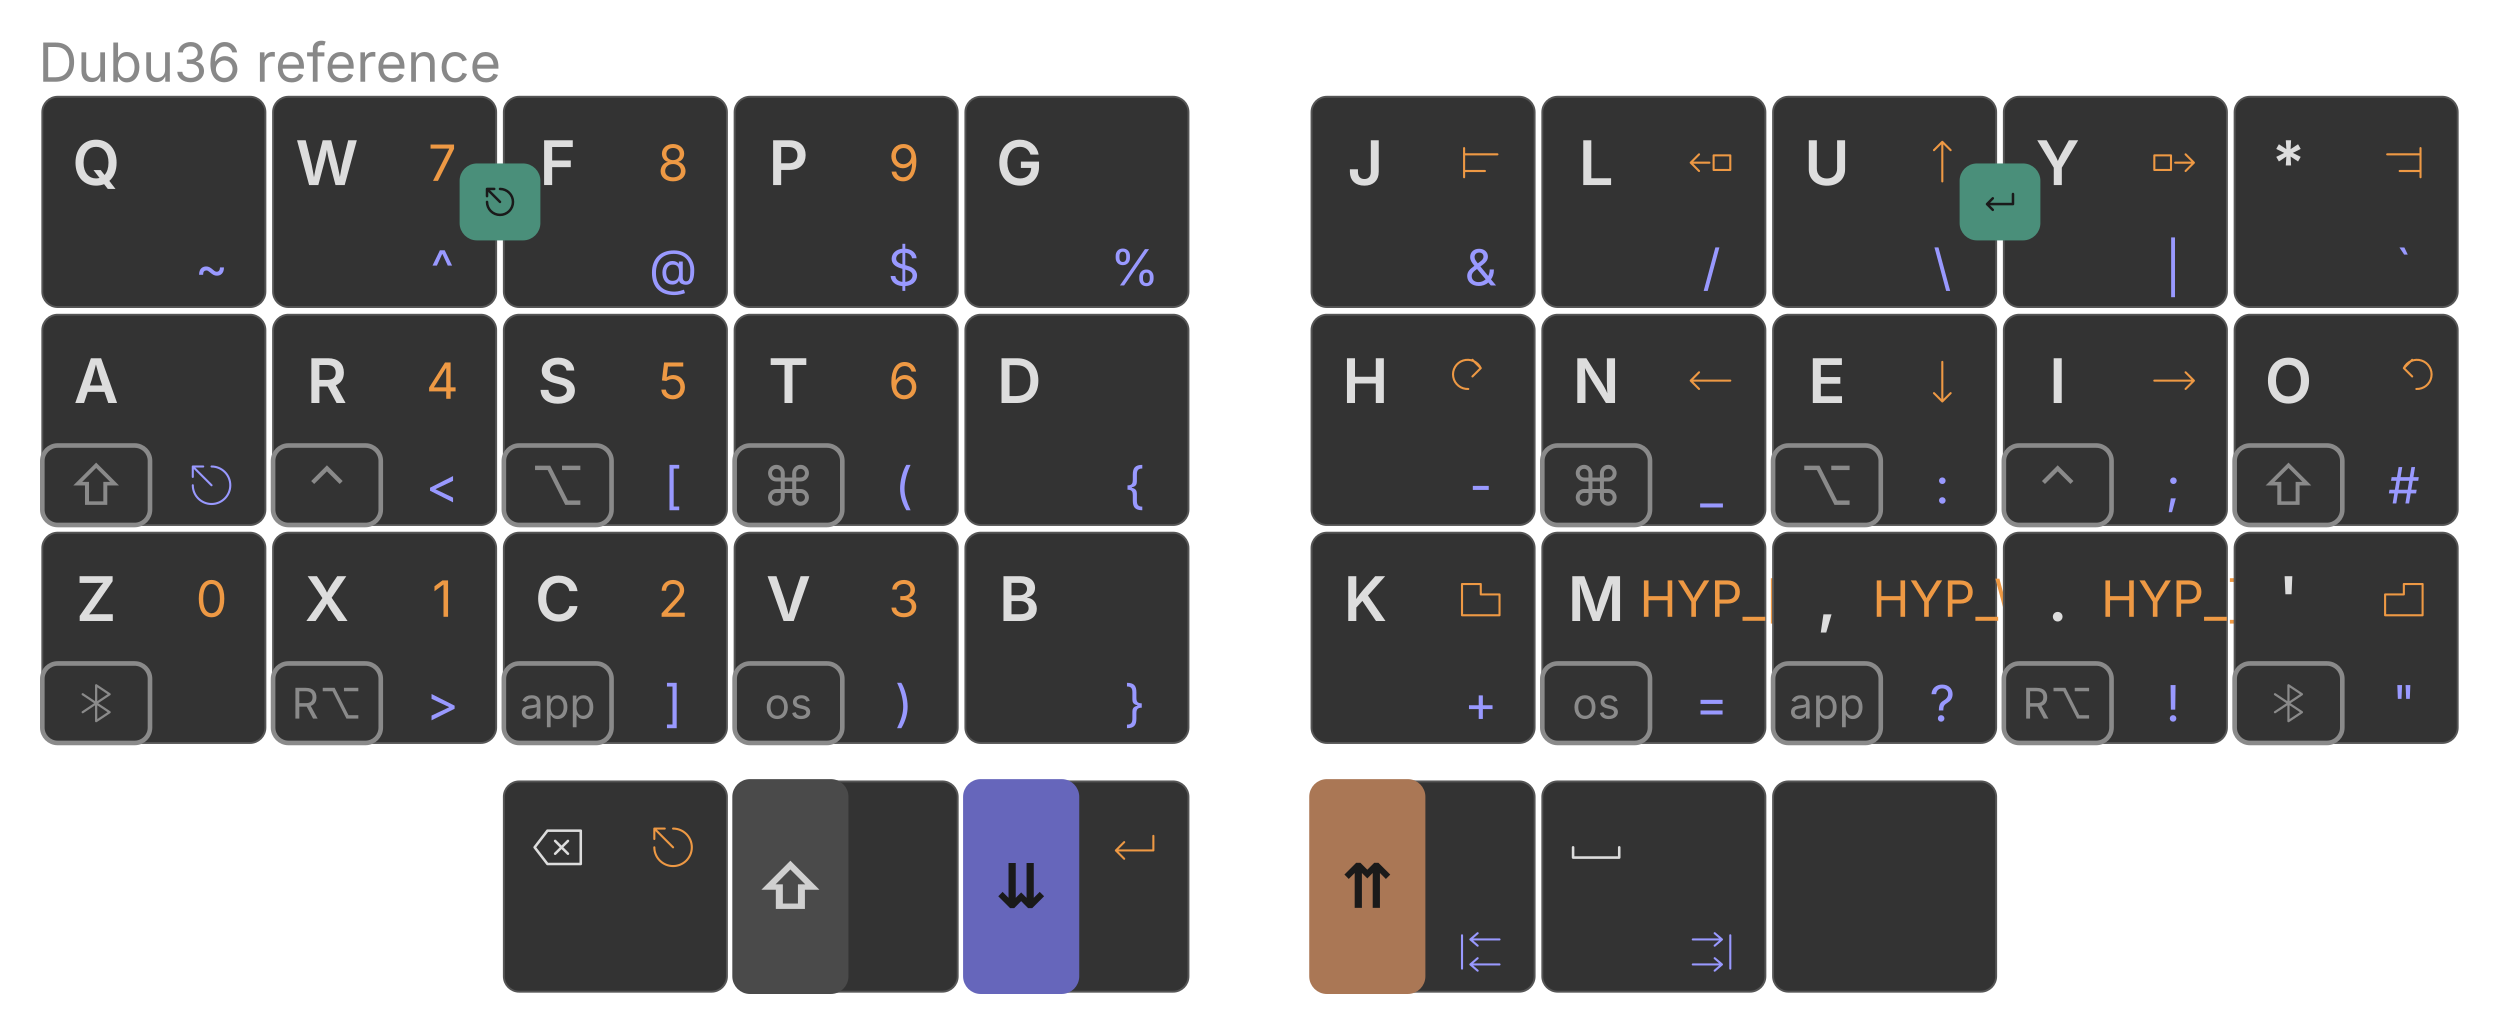
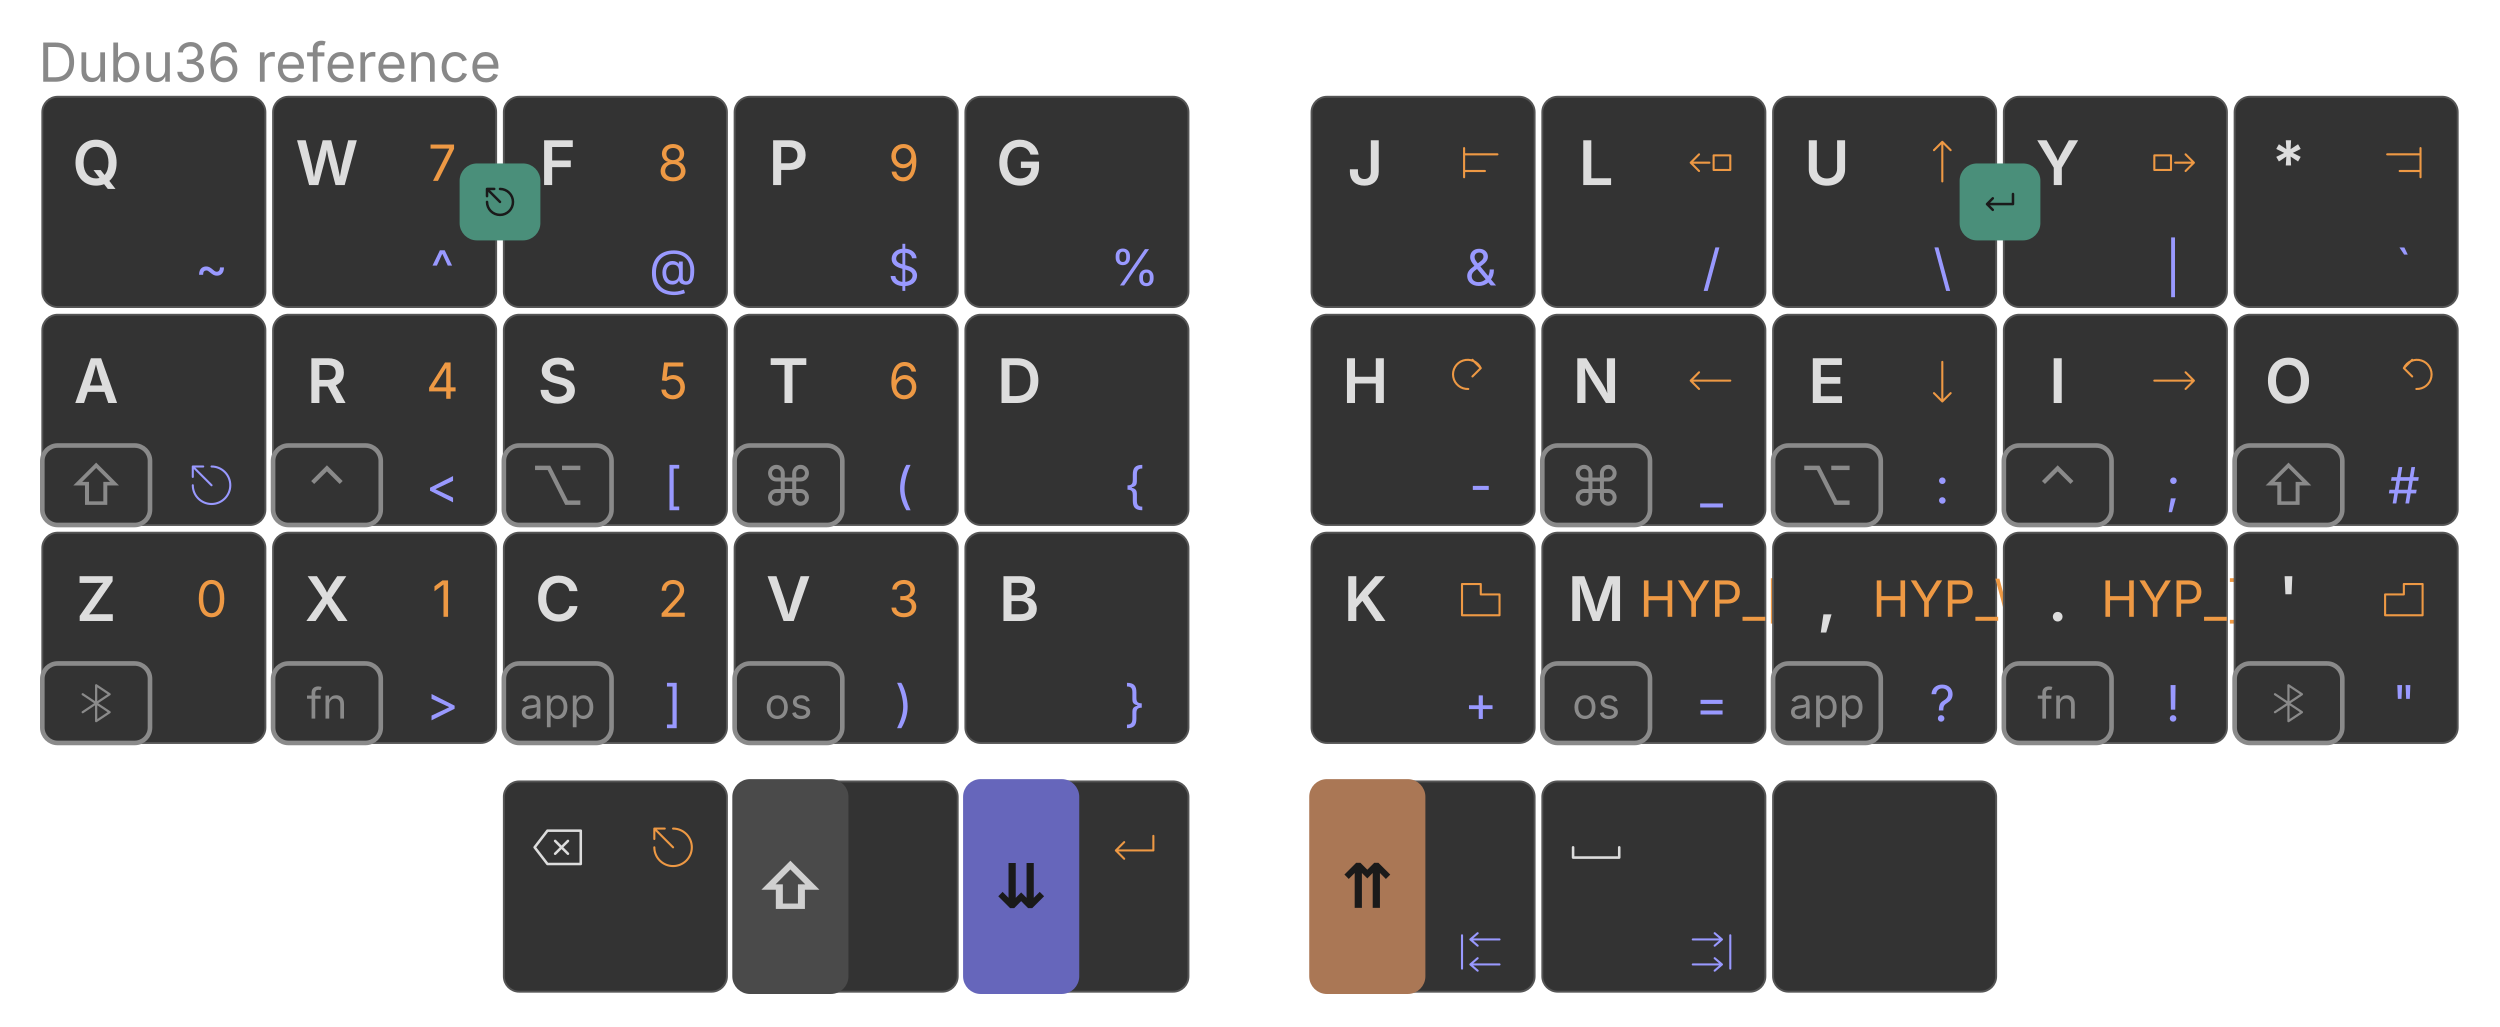
<svg xmlns="http://www.w3.org/2000/svg" class="keymap" width="650" height="267" viewBox="-10 -24 650.0 266.68">
  <style>/* Inter for letters. cairosvg uses only the first family, so marks
       Inter lacks (✦ ⇊ ⇈) set .dejavu; browsers still walk the stack. */
    svg.keymap { background: #1e1e2e;
                 font-family: Inter, "DejaVu Sans", "Segoe UI Symbol",
                              "Apple Symbols", sans-serif; }
    text.dejavu { font-family: "DejaVu Sans", "Segoe UI Symbol",
                  "Apple Symbols", sans-serif; }
    rect.keycap { fill: #333333; stroke: #555555; stroke-width: 0.5px; }
    text { fill: #c8c8c8; text-anchor: middle; dominant-baseline: central; }
    text.base { font-size: 16px; font-weight: 600; fill: #dddddd; }
    text.hold { font-size: 11px; }
    text.sym { font-size: 13px; fill: #9999ff; }
    text.num { font-size: 13px; fill: #ee9944; }
    text.oneshot { font-size: 12px; font-weight: 600; }
    use.glyph { fill: none; stroke: #c8c8c8; stroke-width: 2px;
                stroke-linecap: round; stroke-linejoin: round; }
    use.glyph.base { stroke: #dddddd; }
    use.glyph.sym { stroke: #9999ff; }
    use.glyph.num { stroke: #ee9944; }
    use.glyph.hold.tap-preferred.mod { stroke: #8a8a8a; }
    use.glyph.hold.hold-preferred.mod, use.glyph.oneshot.mod { stroke: #d0d0d0; }
    use.glyph.hold.hold-preferred.sym, use.glyph.oneshot.sym,
    use.glyph.hold.hold-preferred.nav, use.glyph.oneshot.nav { stroke: #1a1a1a; }
    use.glyph.hold.tap-preferred.sym { stroke: #9999ff; }
    use.glyph.hold.tap-preferred.nav { stroke: #ee9944; }
    rect.hold-box { stroke-width: 1.2px; }
    rect.hold-box.tap-preferred.mod { fill: none; stroke: #8a8a8a; }
    rect.hold-box.tap-preferred.sym { fill: none; stroke: #9999ff; }
    rect.hold-box.tap-preferred.nav { fill: none; stroke: #ee9944; }
    rect.hold-box.hold-preferred.mod { fill: #4a4a4a; stroke: #4a4a4a; }
    rect.hold-box.hold-preferred.sym { fill: #6666bb; stroke: #6666bb; }
    rect.hold-box.hold-preferred.nav { fill: #aa7755; stroke: #aa7755; }
    rect.hold-box.oneshot.mod { fill: #4a4a4a; stroke: #4a4a4a; }
    rect.hold-box.oneshot.sym { fill: #6666bb; stroke: #6666bb; }
    rect.hold-box.oneshot.nav { fill: #aa7755; stroke: #aa7755; }
    text.hold.hold-preferred.mod, text.oneshot.mod { fill: #d0d0d0; font-weight: 700; }
    text.hold.hold-preferred.sym, text.oneshot.sym,
    text.hold.hold-preferred.nav, text.oneshot.nav { fill: #1a1a1a; font-weight: 700; }
    text.hold.tap-preferred { fill: #8a8a8a; }
    text.hold.symbol { font-size: 14px; }
    text.oneshot.symbol { font-size: 16px; }
    text.title { font-size: 14px; fill: #888888; text-anchor: start; }
    rect.combo-badge { fill: #4a8f7a; stroke: #4a8f7a; }
    use.glyph.combo { stroke: #1a1a1a; stroke-width: 3.5px; }
    text.combo { font-size: 9px; font-weight: 700; fill: #1a1a1a; }</style>
  <defs>
    <path id="glyph_backspace" class="symbol" transform="scale(0.333333) translate(-24,-24)" d="M22,19l10,10 M22,29l10-10 M6,24l10,13h26v-26h-26z" />
    <path id="glyph_delete-word" class="symbol" transform="scale(0.333333) translate(-24,-24)" d="M22,19l10,10 M22,29l10-10 M6,24l10,13h26v-26h-26z M6,17l-6,7,6,7" />
    <path id="glyph_return" class="symbol" transform="scale(0.333333) translate(-24,-24)" d="M42,13V27H6 m8-8l-8,8l8,8" />
    <path id="glyph_space" class="symbol" transform="scale(0.333333) translate(-24,-24)" d="M42,24V32H6V24" />
    <path id="glyph_escape" class="symbol" transform="scale(0.333333) translate(-24,-24)" d="M24,24l-18-18 m0,10v-10h10 M24,6A18,18,0,1,1,6,24" />
    <path id="glyph_up" class="symbol" transform="scale(0.333333) translate(-24,-24)" d="M24,42v-36 m-8,6l8-8l8,8" />
    <path id="glyph_down" class="symbol" transform="scale(0.333333) translate(-24,-24)" d="M24,6v36 m-8,-6l8,8l8-8" />
    <path id="glyph_left" class="symbol" transform="scale(0.333333) translate(-24,-24)" d="M42,24h-36 m6-8l-8,8l8,8" />
    <path id="glyph_right" class="symbol" transform="scale(0.333333) translate(-24,-24)" d="M6,24h36 m-6-8l8,8l-8,8" />
    <path id="glyph_tab" class="symbol" transform="scale(0.333333) translate(-24,-24)" d="M6,12H32m-5-6l7,6l-7,6 M6,36H32m-5-6l7,6l-7,6 M42,8v32" />
    <path id="glyph_btab" class="symbol" transform="scale(0.333333) translate(-24,-24)" d="M42,12H16m5-6l-7,6l7,6 M42,36H16m5-6l-7,6l7,6 M6,8v32" />
    <path id="glyph_home" class="symbol" transform="scale(0.333333) translate(-24,-24)" d="M8,10v28 M8,16h32 M8,32h20" />
    <path id="glyph_end" class="symbol" transform="scale(0.333333) translate(-24,-24)" d="M40,10v28 M8,16h32 M20,32h20" />
    <path id="glyph_word-left" class="symbol" transform="scale(0.333333) translate(-24,-24)" d="M22,24h-16m6-8l-8,8l8,8 M26,17h16v14h-16z" />
    <path id="glyph_word-right" class="symbol" transform="scale(0.333333) translate(-24,-24)" d="M6,17h16v14h-16z M26,24h16m-6-8l8,8l-8,8" />
    <path id="glyph_hist-back" class="symbol" transform="scale(0.333333) translate(-24,-24)" d="M36,32A14,14 0 1 0 24,12m8-8l-8,8l8,8" />
    <path id="glyph_hist-fwd" class="symbol" transform="scale(0.333333) translate(-24,-24)" d="M12,32A14,14 0 1 1 24,12m-8-8l8,8l-8,8" />
    <path id="glyph_app-tab-prev" class="symbol" transform="scale(0.333333) translate(-24,-24)" d="M6,10h18v10h18v20H6z" />
    <path id="glyph_app-tab-next" class="symbol" transform="scale(0.333333) translate(-24,-24)" d="M6,20h18v-10h18v30H6z" />
    <path id="glyph_bluetooth" class="symbol" transform="scale(0.333333) translate(-24,-24)" d="M12,16 L36,32 L24,40 L24,8 L36,16 L12,32" />
  </defs>
  <text class="title" x="0" y="-8">Dubu36 reference</text>
  <g transform="translate(0.00,0.00)">
    <rect class="keycap" x="1.0" y="1.0" width="58.0" height="54.67" rx="4.0" ry="4.0" />
    <text class="base" x="15.0" y="18.134">Q</text>
    <text class="sym" x="45.0" y="45.336">~</text>
  </g>
  <g transform="translate(60.00,0.00)">
    <rect class="keycap" x="1.0" y="1.0" width="58.0" height="54.67" rx="4.0" ry="4.0" />
    <text class="base" x="15.0" y="18.134">W</text>
    <text class="num" x="45.0" y="18.134">7</text>
    <text class="sym" x="45.0" y="45.336">^</text>
  </g>
  <g transform="translate(120.00,0.00)">
    <rect class="keycap" x="1.0" y="1.0" width="58.0" height="54.67" rx="4.0" ry="4.0" />
    <text class="base" x="15.0" y="18.134">F</text>
    <text class="num" x="45.0" y="18.134">8</text>
    <text class="sym" x="45.0" y="45.336">@</text>
  </g>
  <g transform="translate(180.00,0.00)">
    <rect class="keycap" x="1.0" y="1.0" width="58.0" height="54.67" rx="4.0" ry="4.0" />
    <text class="base" x="15.0" y="18.134">P</text>
    <text class="num" x="45.0" y="18.134">9</text>
    <text class="sym" x="45.0" y="45.336">$</text>
  </g>
  <g transform="translate(240.00,0.00)">
    <rect class="keycap" x="1.0" y="1.0" width="58.0" height="54.67" rx="4.0" ry="4.0" />
    <text class="base" x="15.0" y="18.134">G</text>
    <text class="sym" x="45.0" y="45.336">%</text>
  </g>
  <g transform="translate(330.00,0.00)">
    <rect class="keycap" x="1.0" y="1.0" width="58.0" height="54.67" rx="4.0" ry="4.0" />
    <text class="base" x="15.0" y="18.134">J</text>
    <g transform="translate(45.0,18.1344) scale(0.8125)">
      <use class="glyph num" href="#glyph_home" />
    </g>
    <text class="sym" x="45.0" y="45.336">&amp;</text>
  </g>
  <g transform="translate(390.00,0.00)">
    <rect class="keycap" x="1.0" y="1.0" width="58.0" height="54.67" rx="4.0" ry="4.0" />
    <text class="base" x="15.0" y="18.134">L</text>
    <g transform="translate(45.0,18.1344) scale(0.8125)">
      <use class="glyph num" href="#glyph_word-left" />
    </g>
    <text class="sym" x="45.0" y="45.336">/</text>
  </g>
  <g transform="translate(450.00,0.00)">
    <rect class="keycap" x="1.0" y="1.0" width="58.0" height="54.67" rx="4.0" ry="4.0" />
    <text class="base" x="15.0" y="18.134">U</text>
    <g transform="translate(45.0,18.1344) scale(0.8125)">
      <use class="glyph num" href="#glyph_up" />
    </g>
    <text class="sym" x="45.0" y="45.336">\</text>
  </g>
  <g transform="translate(510.00,0.00)">
    <rect class="keycap" x="1.0" y="1.0" width="58.0" height="54.67" rx="4.0" ry="4.0" />
    <text class="base" x="15.0" y="18.134">Y</text>
    <g transform="translate(45.0,18.1344) scale(0.8125)">
      <use class="glyph num" href="#glyph_word-right" />
    </g>
    <text class="sym" x="45.0" y="45.336">|</text>
  </g>
  <g transform="translate(570.00,0.00)">
    <rect class="keycap" x="1.0" y="1.0" width="58.0" height="54.67" rx="4.0" ry="4.0" />
    <text class="base" x="15.0" y="18.134">*</text>
    <g transform="translate(45.0,18.1344) scale(0.8125)">
      <use class="glyph num" href="#glyph_end" />
    </g>
    <text class="sym" x="45.0" y="45.336">`</text>
  </g>
  <g transform="translate(0.00,56.67)">
    <rect class="keycap" x="1.0" y="1.0" width="58.0" height="54.67" rx="4.0" ry="4.0" />
    <rect class="hold-box tap-preferred mod" x="1.0" y="35.002" width="28.0" height="20.668" rx="4.0" ry="4.0" />
    <text class="base" x="15.0" y="18.134">A</text>
    <text class="hold tap-preferred mod symbol" x="15.0" y="45.336">⇧</text>
    <g transform="translate(45.0,45.336) scale(0.8125)">
      <use class="glyph sym" href="#glyph_escape" />
    </g>
  </g>
  <g transform="translate(60.00,56.67)">
    <rect class="keycap" x="1.0" y="1.0" width="58.0" height="54.67" rx="4.0" ry="4.0" />
    <rect class="hold-box tap-preferred mod" x="1.0" y="35.002" width="28.0" height="20.668" rx="4.0" ry="4.0" />
    <text class="base" x="15.0" y="18.134">R</text>
    <text class="hold tap-preferred mod symbol" x="15.0" y="45.336">⌃</text>
    <text class="num" x="45.0" y="18.134">4</text>
    <text class="sym" x="45.0" y="45.336">&lt;</text>
  </g>
  <g transform="translate(120.00,56.67)">
    <rect class="keycap" x="1.0" y="1.0" width="58.0" height="54.67" rx="4.0" ry="4.0" />
    <rect class="hold-box tap-preferred mod" x="1.0" y="35.002" width="28.0" height="20.668" rx="4.0" ry="4.0" />
    <text class="base" x="15.0" y="18.134">S</text>
    <text class="hold tap-preferred mod symbol" x="15.0" y="45.336">⌥</text>
    <text class="num" x="45.0" y="18.134">5</text>
    <text class="sym" x="45.0" y="45.336">[</text>
  </g>
  <g transform="translate(180.00,56.67)">
    <rect class="keycap" x="1.0" y="1.0" width="58.0" height="54.67" rx="4.0" ry="4.0" />
    <rect class="hold-box tap-preferred mod" x="1.0" y="35.002" width="28.0" height="20.668" rx="4.0" ry="4.0" />
    <text class="base" x="15.0" y="18.134">T</text>
    <text class="hold tap-preferred mod symbol" x="15.0" y="45.336">⌘</text>
    <text class="num" x="45.0" y="18.134">6</text>
    <text class="sym" x="45.0" y="45.336">(</text>
  </g>
  <g transform="translate(240.00,56.67)">
    <rect class="keycap" x="1.0" y="1.0" width="58.0" height="54.67" rx="4.0" ry="4.0" />
    <text class="base" x="15.0" y="18.134">D</text>
    <text class="sym" x="45.0" y="45.336">{</text>
  </g>
  <g transform="translate(330.00,56.67)">
    <rect class="keycap" x="1.0" y="1.0" width="58.0" height="54.67" rx="4.0" ry="4.0" />
    <text class="base" x="15.0" y="18.134">H</text>
    <g transform="translate(45.0,18.1344) scale(0.8125)">
      <use class="glyph num" href="#glyph_hist-fwd" />
    </g>
    <text class="sym" x="45.0" y="45.336">-</text>
  </g>
  <g transform="translate(390.00,56.67)">
    <rect class="keycap" x="1.0" y="1.0" width="58.0" height="54.67" rx="4.0" ry="4.0" />
    <rect class="hold-box tap-preferred mod" x="1.0" y="35.002" width="28.0" height="20.668" rx="4.0" ry="4.0" />
    <text class="base" x="15.0" y="18.134">N</text>
    <text class="hold tap-preferred mod symbol" x="15.0" y="45.336">⌘</text>
    <g transform="translate(45.0,18.1344) scale(0.8125)">
      <use class="glyph num" href="#glyph_left" />
    </g>
    <text class="sym" x="45.0" y="45.336">_</text>
  </g>
  <g transform="translate(450.00,56.67)">
    <rect class="keycap" x="1.0" y="1.0" width="58.0" height="54.67" rx="4.0" ry="4.0" />
    <rect class="hold-box tap-preferred mod" x="1.0" y="35.002" width="28.0" height="20.668" rx="4.0" ry="4.0" />
    <text class="base" x="15.0" y="18.134">E</text>
    <text class="hold tap-preferred mod symbol" x="15.0" y="45.336">⌥</text>
    <g transform="translate(45.0,18.1344) scale(0.8125)">
      <use class="glyph num" href="#glyph_down" />
    </g>
    <text class="sym" x="45.0" y="45.336">:</text>
  </g>
  <g transform="translate(510.00,56.67)">
    <rect class="keycap" x="1.0" y="1.0" width="58.0" height="54.67" rx="4.0" ry="4.0" />
    <rect class="hold-box tap-preferred mod" x="1.0" y="35.002" width="28.0" height="20.668" rx="4.0" ry="4.0" />
    <text class="base" x="15.0" y="18.134">I</text>
    <text class="hold tap-preferred mod symbol" x="15.0" y="45.336">⌃</text>
    <g transform="translate(45.0,18.1344) scale(0.8125)">
      <use class="glyph num" href="#glyph_right" />
    </g>
    <text class="sym" x="45.0" y="45.336">;</text>
  </g>
  <g transform="translate(570.00,56.67)">
    <rect class="keycap" x="1.0" y="1.0" width="58.0" height="54.67" rx="4.0" ry="4.0" />
    <rect class="hold-box tap-preferred mod" x="1.0" y="35.002" width="28.0" height="20.668" rx="4.0" ry="4.0" />
    <text class="base" x="15.0" y="18.134">O</text>
    <text class="hold tap-preferred mod symbol" x="15.0" y="45.336">⇧</text>
    <g transform="translate(45.0,18.1344) scale(0.8125)">
      <use class="glyph num" href="#glyph_hist-back" />
    </g>
    <text class="sym" x="45.0" y="45.336">#</text>
  </g>
  <g transform="translate(0.00,113.34)">
    <rect class="keycap" x="1.0" y="1.0" width="58.0" height="54.67" rx="4.0" ry="4.0" />
    <rect class="hold-box tap-preferred mod" x="1.0" y="35.002" width="28.0" height="20.668" rx="4.0" ry="4.0" />
    <text class="base" x="15.0" y="18.134">Z</text>
    <g transform="translate(15.0,45.336) scale(0.875)">
      <use class="glyph hold tap-preferred mod" href="#glyph_bluetooth" />
    </g>
    <text class="num" x="45.0" y="18.134">0</text>
  </g>
  <g transform="translate(60.00,113.34)">
    <rect class="keycap" x="1.0" y="1.0" width="58.0" height="54.67" rx="4.0" ry="4.0" />
    <rect class="hold-box tap-preferred mod" x="1.0" y="35.002" width="28.0" height="20.668" rx="4.0" ry="4.0" />
    <text class="base" x="15.0" y="18.134">X</text>
-     <text class="hold tap-preferred mod" x="15.0" y="45.336">R⌥</text>
+     <text class="hold tap-preferred mod" x="15.0" y="45.336">fn</text>
    <text class="num" x="45.0" y="18.134">1</text>
    <text class="sym" x="45.0" y="45.336">&gt;</text>
  </g>
  <g transform="translate(120.00,113.34)">
    <rect class="keycap" x="1.0" y="1.0" width="58.0" height="54.67" rx="4.0" ry="4.0" />
    <rect class="hold-box tap-preferred mod" x="1.0" y="35.002" width="28.0" height="20.668" rx="4.0" ry="4.0" />
    <text class="base" x="15.0" y="18.134">C</text>
    <text class="hold tap-preferred mod" x="15.0" y="45.336">app</text>
    <text class="num" x="45.0" y="18.134">2</text>
    <text class="sym" x="45.0" y="45.336">]</text>
  </g>
  <g transform="translate(180.00,113.34)">
    <rect class="keycap" x="1.0" y="1.0" width="58.0" height="54.67" rx="4.0" ry="4.0" />
    <rect class="hold-box tap-preferred mod" x="1.0" y="35.002" width="28.0" height="20.668" rx="4.0" ry="4.0" />
    <text class="base" x="15.0" y="18.134">V</text>
    <text class="hold tap-preferred mod" x="15.0" y="45.336">os</text>
    <text class="num" x="45.0" y="18.134">3</text>
    <text class="sym" x="45.0" y="45.336">)</text>
  </g>
  <g transform="translate(240.00,113.34)">
    <rect class="keycap" x="1.0" y="1.0" width="58.0" height="54.67" rx="4.0" ry="4.0" />
    <text class="base" x="15.0" y="18.134">B</text>
    <text class="sym" x="45.0" y="45.336">}</text>
  </g>
  <g transform="translate(330.00,113.34)">
    <rect class="keycap" x="1.0" y="1.0" width="58.0" height="54.67" rx="4.0" ry="4.0" />
    <text class="base" x="15.0" y="18.134">K</text>
    <g transform="translate(45.0,18.1344) scale(0.8125)">
      <use class="glyph num" href="#glyph_app-tab-prev" />
    </g>
    <text class="sym" x="45.0" y="45.336">+</text>
  </g>
  <g transform="translate(390.00,113.34)">
    <rect class="keycap" x="1.0" y="1.0" width="58.0" height="54.67" rx="4.0" ry="4.0" />
    <rect class="hold-box tap-preferred mod" x="1.0" y="35.002" width="28.0" height="20.668" rx="4.0" ry="4.0" />
    <text class="base" x="15.0" y="18.134">M</text>
    <text class="hold tap-preferred mod" x="15.0" y="45.336">os</text>
    <text class="num" x="45.0" y="18.134">HYP_[</text>
    <text class="sym" x="45.0" y="45.336">=</text>
  </g>
  <g transform="translate(450.00,113.34)">
    <rect class="keycap" x="1.0" y="1.0" width="58.0" height="54.67" rx="4.0" ry="4.0" />
    <rect class="hold-box tap-preferred mod" x="1.0" y="35.002" width="28.0" height="20.668" rx="4.0" ry="4.0" />
    <text class="base" x="15.0" y="18.134">,</text>
    <text class="hold tap-preferred mod" x="15.0" y="45.336">app</text>
    <text class="num" x="45.0" y="18.134">HYP_\</text>
    <text class="sym" x="45.0" y="45.336">?</text>
  </g>
  <g transform="translate(510.00,113.34)">
    <rect class="keycap" x="1.0" y="1.0" width="58.0" height="54.67" rx="4.0" ry="4.0" />
    <rect class="hold-box tap-preferred mod" x="1.0" y="35.002" width="28.0" height="20.668" rx="4.0" ry="4.0" />
    <text class="base" x="15.0" y="18.134">.</text>
-     <text class="hold tap-preferred mod" x="15.0" y="45.336">R⌥</text>
+     <text class="hold tap-preferred mod" x="15.0" y="45.336">fn</text>
    <text class="num" x="45.0" y="18.134">HYP_]</text>
    <text class="sym" x="45.0" y="45.336">!</text>
  </g>
  <g transform="translate(570.00,113.34)">
    <rect class="keycap" x="1.0" y="1.0" width="58.0" height="54.67" rx="4.0" ry="4.0" />
    <rect class="hold-box tap-preferred mod" x="1.0" y="35.002" width="28.0" height="20.668" rx="4.0" ry="4.0" />
    <text class="base" x="15.0" y="18.134">'</text>
    <g transform="translate(15.0,45.336) scale(0.875)">
      <use class="glyph hold tap-preferred mod" href="#glyph_bluetooth" />
    </g>
    <g transform="translate(45.0,18.1344) scale(0.8125)">
      <use class="glyph num" href="#glyph_app-tab-next" />
    </g>
    <text class="sym" x="45.0" y="45.336">"</text>
  </g>
  <g transform="translate(120.00,178.01)">
    <rect class="keycap" x="1.0" y="1.0" width="58.0" height="54.67" rx="4.0" ry="4.0" />
    <use class="glyph base" href="#glyph_backspace" x="15.0" y="18.134" />
    <g transform="translate(45.0,18.1344) scale(0.8125)">
      <use class="glyph num" href="#glyph_escape" />
    </g>
  </g>
  <g transform="translate(180.00,178.01)">
    <rect class="keycap" x="1.0" y="1.0" width="58.0" height="54.67" rx="4.0" ry="4.0" />
    <rect class="hold-box oneshot mod" x="1.0" y="1.0" width="29.0" height="54.67" rx="4.0" ry="4.0" />
    <text class="oneshot symbol mod" x="15.5" y="28.335">⇧</text>
  </g>
  <g transform="translate(240.00,178.01)">
    <rect class="keycap" x="1.0" y="1.0" width="58.0" height="54.67" rx="4.0" ry="4.0" />
    <rect class="hold-box oneshot sym" x="1.0" y="1.0" width="29.0" height="54.67" rx="4.0" ry="4.0" />
    <text class="oneshot symbol sym dejavu" x="15.5" y="28.335">⇊</text>
    <g transform="translate(45.0,18.1344) scale(0.8125)">
      <use class="glyph num" href="#glyph_return" />
    </g>
  </g>
  <g transform="translate(330.00,178.01)">
    <rect class="keycap" x="1.0" y="1.0" width="58.0" height="54.67" rx="4.0" ry="4.0" />
    <rect class="hold-box oneshot nav" x="1.0" y="1.0" width="29.0" height="54.67" rx="4.0" ry="4.0" />
    <text class="oneshot symbol nav dejavu" x="15.5" y="28.335">⇈</text>
    <g transform="translate(45.0,45.336) scale(0.8125)">
      <use class="glyph sym" href="#glyph_btab" />
    </g>
  </g>
  <g transform="translate(390.00,178.01)">
    <rect class="keycap" x="1.0" y="1.0" width="58.0" height="54.67" rx="4.0" ry="4.0" />
    <use class="glyph base" href="#glyph_space" x="15.0" y="18.134" />
    <g transform="translate(45.0,45.336) scale(0.8125)">
      <use class="glyph sym" href="#glyph_tab" />
    </g>
  </g>
  <g transform="translate(450.00,178.01)">
    <rect class="keycap" x="1.0" y="1.0" width="58.0" height="54.67" rx="4.0" ry="4.0" />
  </g>
  <g class="combo" transform="translate(120.00,28.34)">
    <rect class="combo-badge" x="-10.0" y="-9.5" width="20.0" height="19.0" rx="4.0" ry="4.0" />
    <g transform="scale(0.5625)">
      <use class="glyph combo" href="#glyph_escape" />
    </g>
  </g>
  <g class="combo" transform="translate(510.00,28.34)">
    <rect class="combo-badge" x="-10.0" y="-9.5" width="20.0" height="19.0" rx="4.0" ry="4.0" />
    <g transform="scale(0.5625)">
      <use class="glyph combo" href="#glyph_return" />
    </g>
  </g>
</svg>
